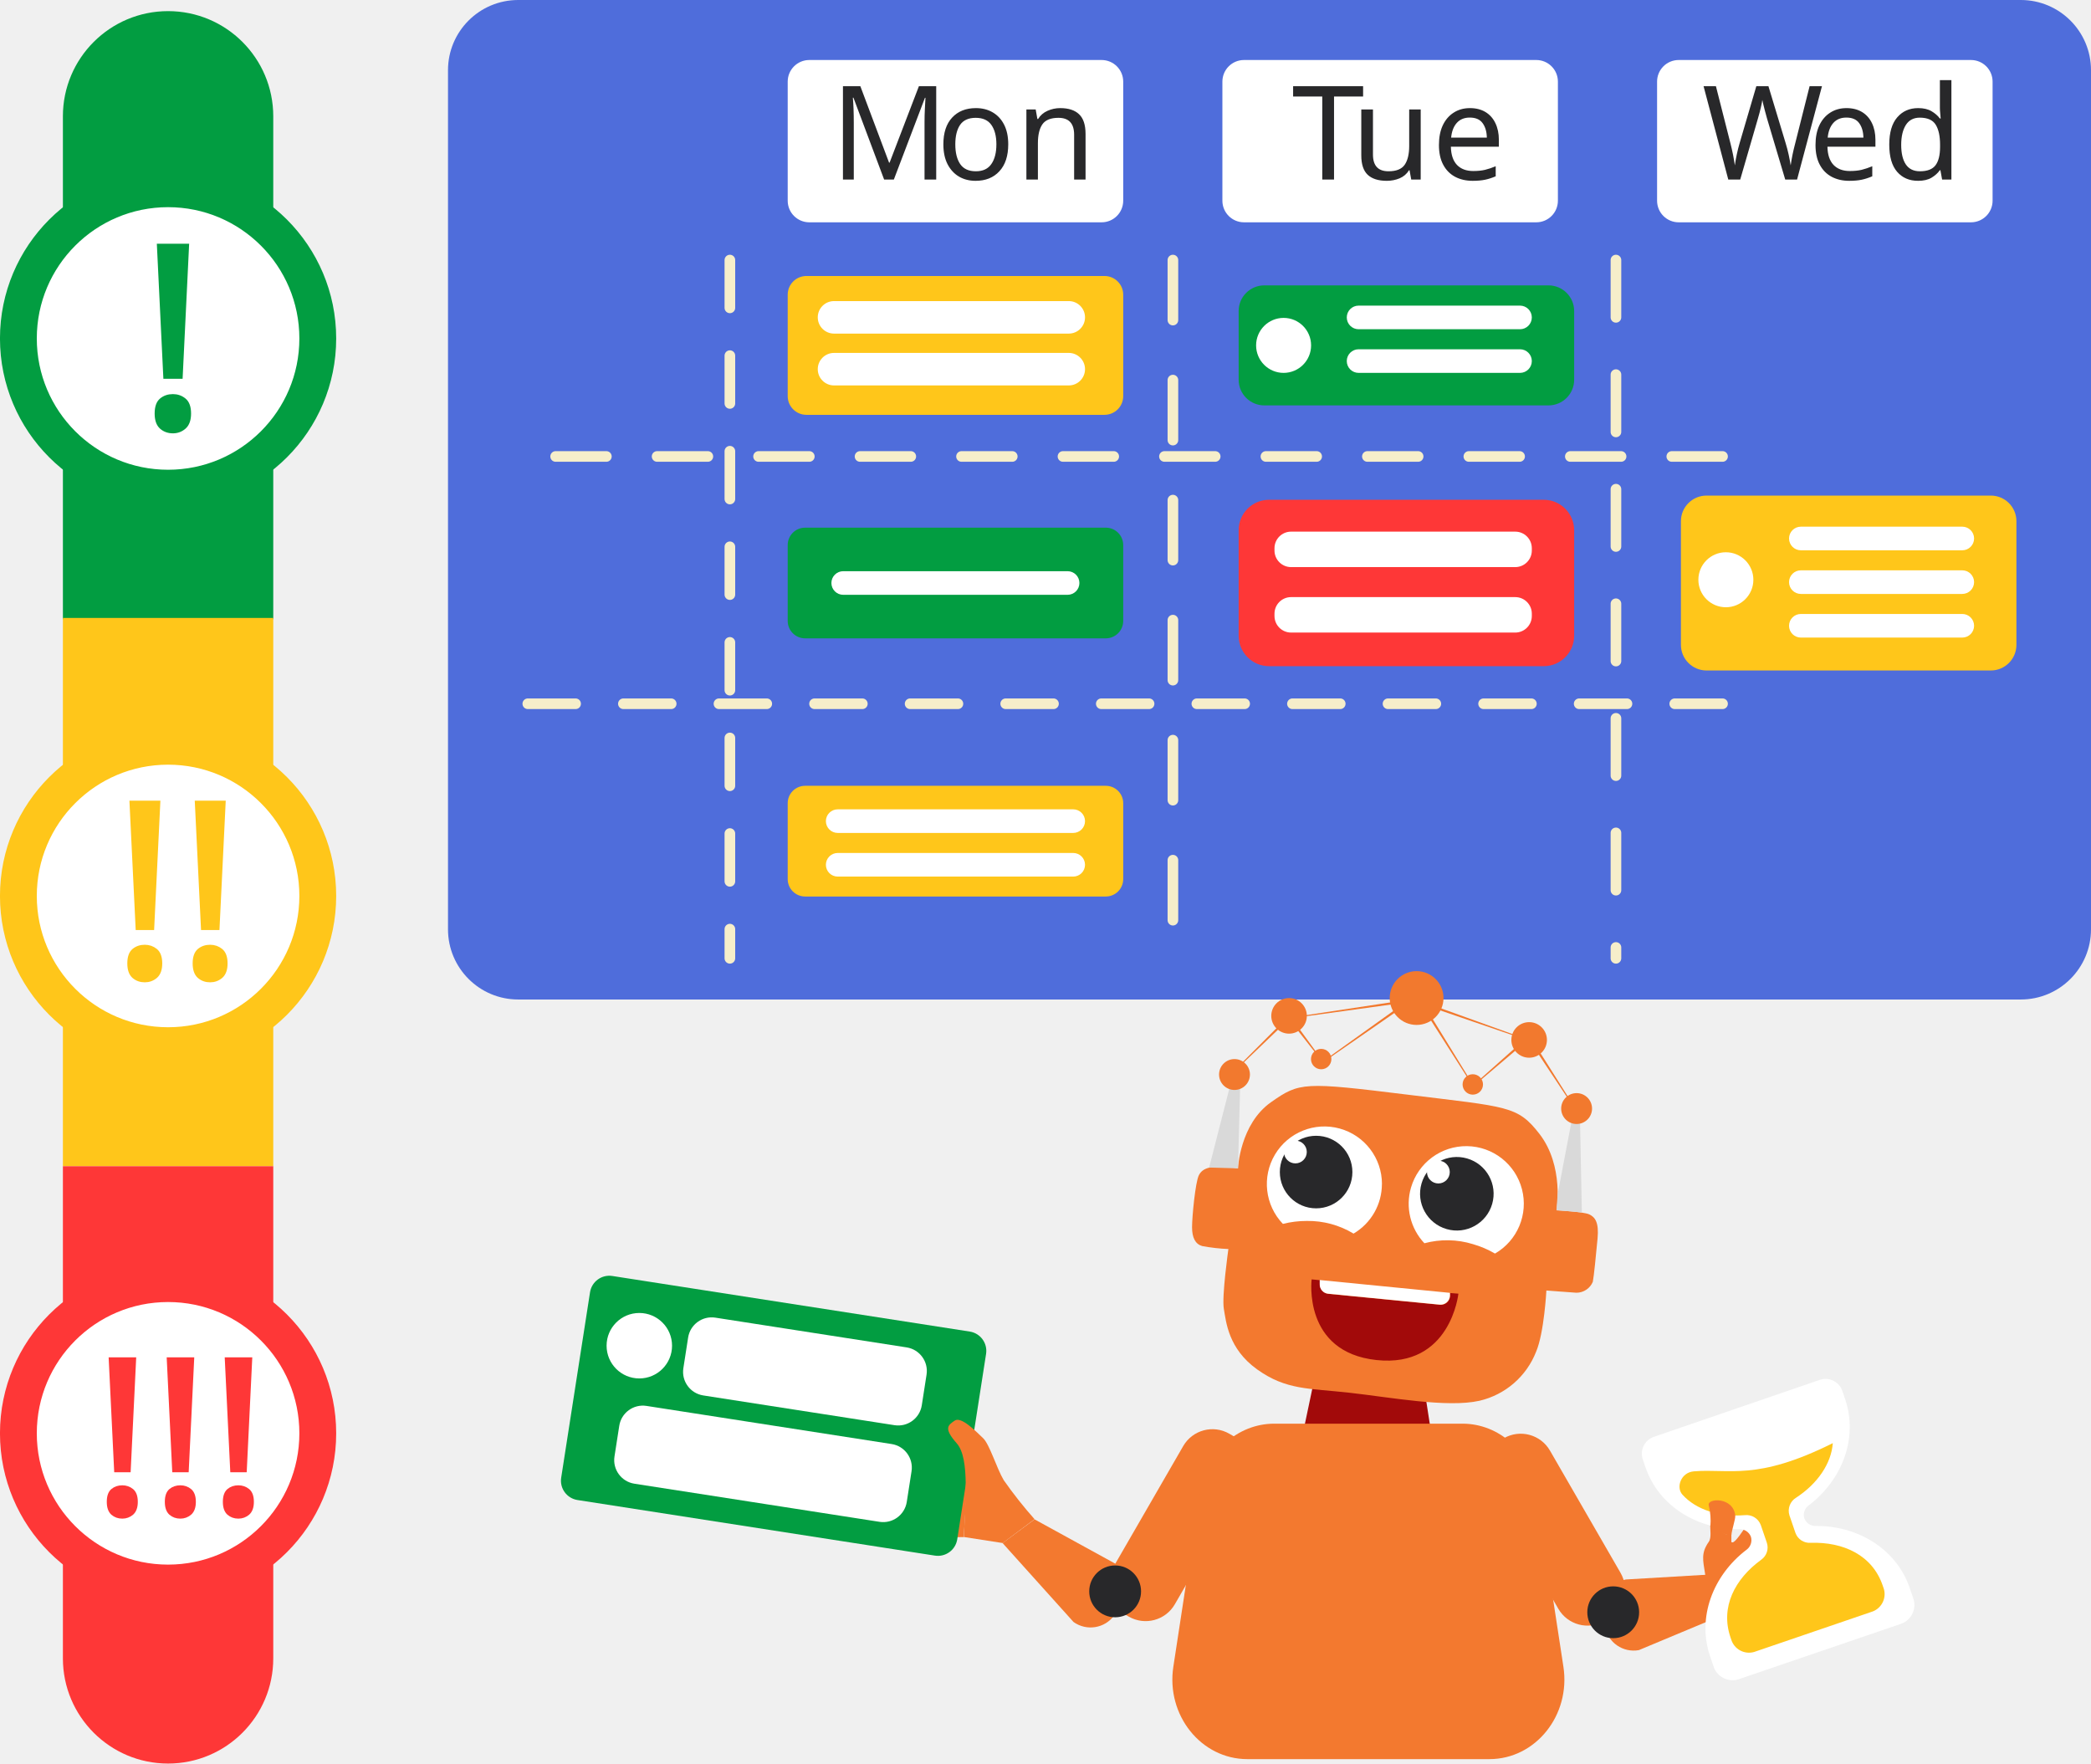
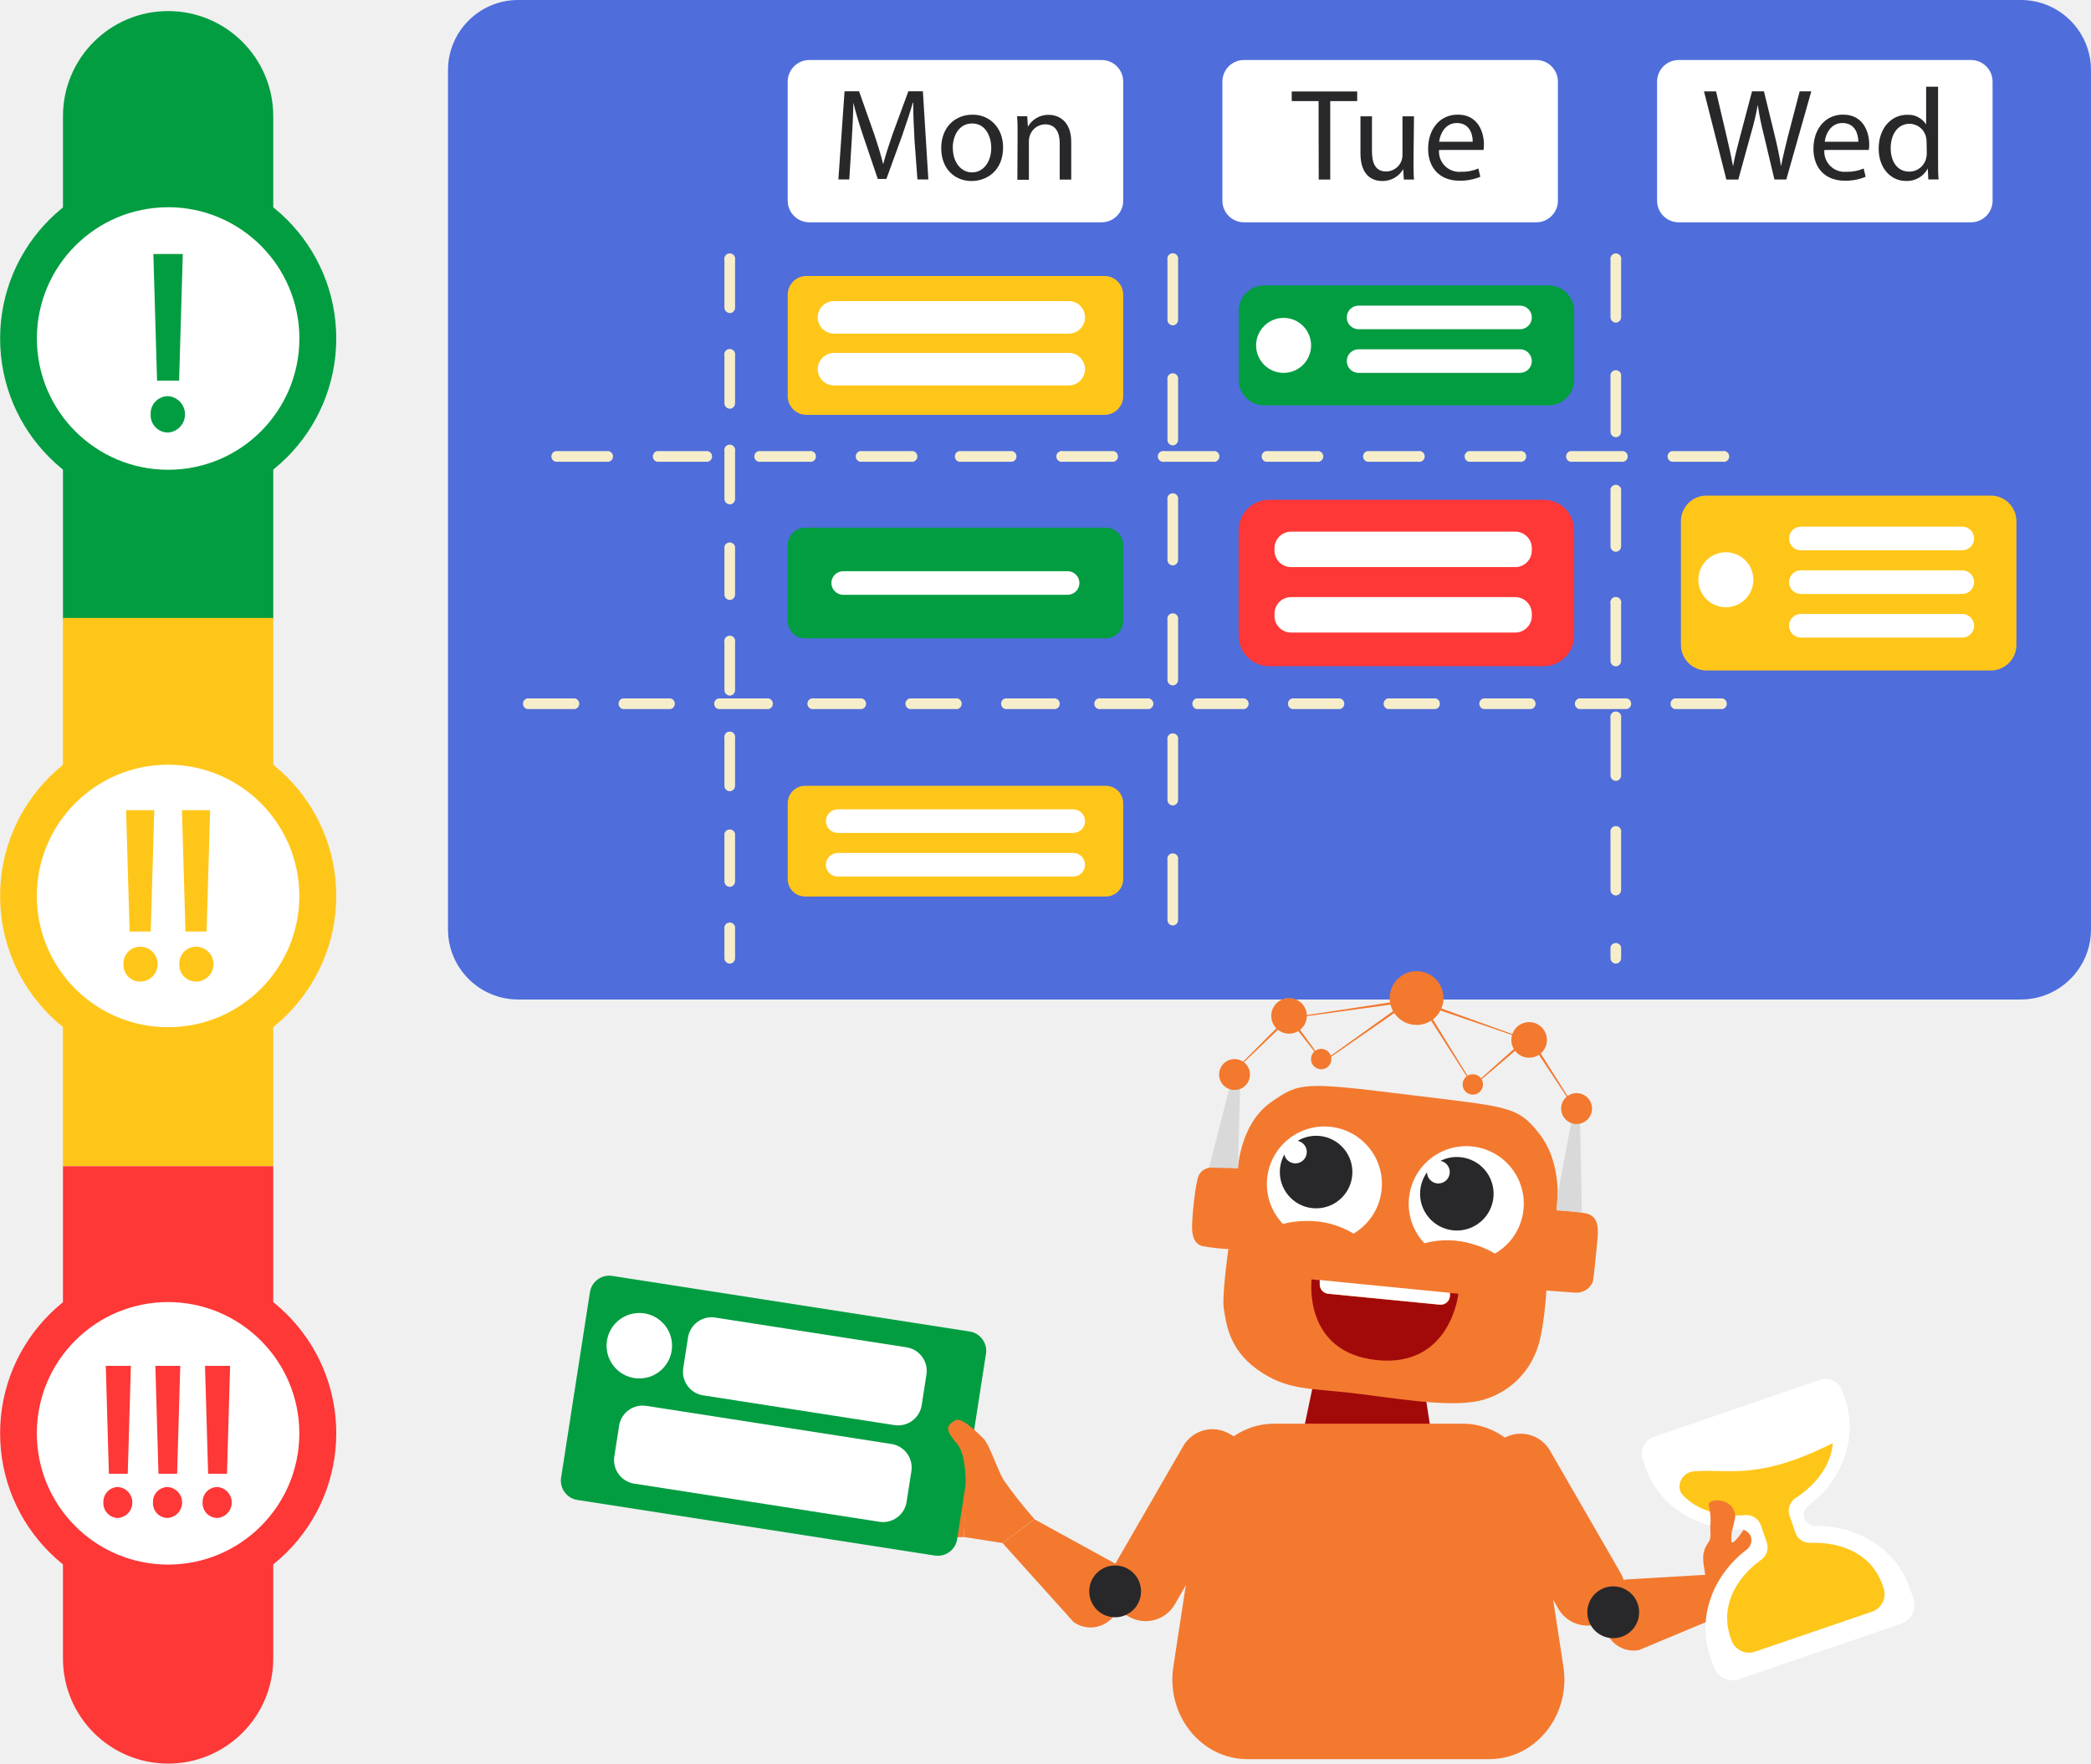
<svg xmlns="http://www.w3.org/2000/svg" viewBox="0 0 383.29 323.26">
  <defs>
-     <style>.cls-1{fill:#4f6ddb;}.cls-15,.cls-16,.cls-17,.cls-2{fill:#fff;}.cls-3,.cls-5,.cls-6{font-size:23.97px;}.cls-22,.cls-3,.cls-5,.cls-6{fill:#28282a;}.cls-18,.cls-19,.cls-20,.cls-3,.cls-5,.cls-6{font-family:MyriadPro-Regular, Myriad Pro;}.cls-3{letter-spacing:0.01em;}.cls-4{letter-spacing:0em;}.cls-5{letter-spacing:-0.05em;}.cls-6{letter-spacing:-0.03em;}.cls-7{letter-spacing:0em;}.cls-10,.cls-11,.cls-8,.cls-9{fill:none;stroke:#f6eeca;stroke-linecap:round;stroke-width:1.95px;}.cls-10,.cls-11,.cls-15,.cls-16,.cls-17,.cls-18,.cls-19,.cls-20,.cls-8,.cls-9{stroke-miterlimit:10;}.cls-8{stroke-dasharray:8.76;}.cls-9{stroke-dasharray:11;}.cls-10{stroke-dasharray:10.5;}.cls-11{stroke-dasharray:9.3;}.cls-12,.cls-18{fill:#029d41;}.cls-13,.cls-19{fill:#ffc61a;}.cls-14,.cls-20{fill:#fe3737;}.cls-15,.cls-18{stroke:#029d41;}.cls-15,.cls-16,.cls-17{stroke-width:6.75px;}.cls-16,.cls-19{stroke:#ffc61a;}.cls-17,.cls-20{stroke:#fe3737;}.cls-18{font-size:46.49px;stroke-width:0.91px;}.cls-19{font-size:44.53px;stroke-width:0.87px;}.cls-20{font-size:39.55px;stroke-width:0.78px;}.cls-21{fill:#f3792f;}.cls-23{fill:#a20a0a;}.cls-24{fill:#d9d9d9;}.cls-25{fill:#f2792e;}</style>
+     <style>.cls-1{fill:#4f6ddb;}.cls-2{fill:#fff;}.cls-3{fill:#28282a;}.cls-4{fill:#f6eeca;}.cls-5,.cls-8{fill:#029d41;}.cls-6,.cls-9{fill:#ffc61a;}.cls-10,.cls-7{fill:#fe3737;}.cls-8{stroke:#029d41;stroke-width:0.91px;}.cls-10,.cls-8,.cls-9{stroke-miterlimit:10;}.cls-9{stroke:#ffc61a;stroke-width:0.87px;}.cls-10{stroke:#fe3737;stroke-width:0.78px;}.cls-11{fill:#f3792f;}.cls-12{fill:#a20a0a;}.cls-13{fill:#d9d9d9;}.cls-14{fill:#f2792e;}</style>
  </defs>
  <g id="Слой_2" data-name="Слой 2">
    <rect class="cls-1" x="82.12" width="301.17" height="183.21" rx="12.87" ry="12.87" />
    <rect class="cls-2" x="144.39" y="11" width="61.5" height="29.75" rx="3.96" ry="3.96" />
-     <text class="cls-3" transform="translate(152.19 32.91)">M<tspan class="cls-4" x="19.42" y="0">on</tspan>
-     </text>
+     <path class="cls-3" d="M185,58.5c-.12-2.25-.26-5-.24-7h-.07c-.55,1.89-1.22,3.91-2,6.14l-2.85,7.84h-1.58l-2.61-7.7c-.77-2.28-1.41-4.36-1.87-6.28h0c0,2-.17,4.72-.31,7.14l-.43,6.93h-2l1.13-16.16h2.66l2.76,7.82c.67,2,1.22,3.76,1.63,5.44h.07c.41-1.63,1-3.4,1.7-5.44l2.88-7.82h2.66l1,16.16h-2Z" transform="translate(-17.36 -32.68)" />
+     <path class="cls-3" d="M201.23,59.7c0,4.29-3,6.16-5.78,6.16-3.14,0-5.56-2.3-5.56-6,0-3.88,2.54-6.16,5.75-6.16S201.23,56.15,201.23,59.7Zm-9.21.12c0,2.54,1.46,4.46,3.52,4.46s3.52-1.89,3.52-4.51c0-2-1-4.46-3.48-4.46S192,57.61,192,59.82Z" transform="translate(-17.36 -32.68)" />
+     <path class="cls-3" d="M203.89,57.13c0-1.2,0-2.18-.1-3.14h1.87l.12,1.92h0a4.27,4.27,0,0,1,3.84-2.18c1.61,0,4.1,1,4.1,4.94v6.93h-2.11V58.9c0-1.87-.7-3.43-2.68-3.43a3,3,0,0,0-2.83,2.16,3,3,0,0,0-.14,1v7h-2.11Z" transform="translate(-17.36 -32.68)" />
    <rect class="cls-2" x="224.07" y="11" width="61.5" height="29.75" rx="3.96" ry="3.96" />
-     <text class="cls-5" transform="translate(236.8 32.91)">T<tspan class="cls-4" x="10.84" y="0">ue</tspan>
-     </text>
+     <path class="cls-3" d="M259.06,51.21h-4.92V49.44h12v1.77h-4.94V65.59h-2.11Z" transform="translate(-17.36 -32.68)" />
+     <path class="cls-3" d="M276.46,62.43c0,1.2,0,2.25.1,3.16h-1.87l-.12-1.89h0a4.36,4.36,0,0,1-3.83,2.16c-1.82,0-4-1-4-5.08V54h2.11v6.42c0,2.21.67,3.69,2.59,3.69a3,3,0,0,0,3-3V54h2.11Z" transform="translate(-17.36 -32.68)" />
+     <path class="cls-3" d="M281.14,60.17a3.72,3.72,0,0,0,4,4,7.64,7.64,0,0,0,3.21-.6l.36,1.51a9.39,9.39,0,0,1-3.86.72c-3.57,0-5.71-2.35-5.71-5.85s2.06-6.26,5.44-6.26c3.79,0,4.79,3.33,4.79,5.47a8.08,8.08,0,0,1-.07,1Zm6.18-1.51c0-1.34-.55-3.43-2.92-3.43-2.13,0-3.07,2-3.24,3.43Z" transform="translate(-17.36 -32.68)" />
    <rect class="cls-2" x="303.75" y="11" width="61.5" height="29.75" rx="3.96" ry="3.96" />
-     <text class="cls-6" transform="translate(311.99 32.91)">W<tspan class="cls-7" x="19.49" y="0">ed</tspan>
-     </text>
-     <line class="cls-8" x1="133.79" y1="47.67" x2="133.79" y2="175.66" />
-     <line class="cls-9" x1="215" y1="47.67" x2="215" y2="179" />
-     <line class="cls-10" x1="296.21" y1="47.67" x2="296.21" y2="175.66" />
-     <line class="cls-11" x1="315.75" y1="83.67" x2="95.45" y2="83.67" />
-     <line class="cls-8" x1="315.75" y1="129" x2="95.45" y2="129" />
-     <rect class="cls-12" x="144.39" y="96.72" width="61.5" height="20.29" rx="3.19" ry="3.19" />
+     <path class="cls-3" d="M333.81,65.59l-4.1-16.16h2.21l1.92,8.17c.48,2,.91,4,1.2,5.58h0c.26-1.61.77-3.52,1.32-5.61l2.16-8.15h2.18l2,8.2c.46,1.92.89,3.84,1.13,5.54h0c.34-1.77.79-3.57,1.29-5.59l2.13-8.15h2.13l-4.58,16.16h-2.18l-2-8.41a48.31,48.31,0,0,1-1.05-5.27h0a50.3,50.3,0,0,1-1.25,5.27L336,65.59Z" transform="translate(-17.36 -32.68)" />
+     <path class="cls-3" d="M351.77,60.17a3.72,3.72,0,0,0,4,4,7.64,7.64,0,0,0,3.21-.6l.36,1.51a9.39,9.39,0,0,1-3.86.72c-3.57,0-5.71-2.35-5.71-5.85s2.06-6.26,5.44-6.26c3.79,0,4.79,3.33,4.79,5.47a8.08,8.08,0,0,1-.07,1ZM358,58.66c0-1.34-.55-3.43-2.92-3.43-2.13,0-3.07,2-3.24,3.43Z" transform="translate(-17.36 -32.68)" />
+     <path class="cls-3" d="M372.62,48.57v14c0,1,0,2.21.1,3h-1.89l-.1-2h0a4.29,4.29,0,0,1-4,2.28c-2.8,0-5-2.37-5-5.9,0-3.86,2.37-6.23,5.2-6.23a3.88,3.88,0,0,1,3.5,1.77h0V48.57Zm-2.11,10.14a3.7,3.7,0,0,0-.1-.89,3.1,3.1,0,0,0-3-2.45c-2.18,0-3.48,1.92-3.48,4.48,0,2.35,1.15,4.29,3.43,4.29a3.17,3.17,0,0,0,3.09-2.52,3.65,3.65,0,0,0,.1-.91Z" transform="translate(-17.36 -32.68)" />
+     <path class="cls-4" d="M151.15,209.31a1,1,0,0,1-1-1V203a1,1,0,1,1,1.95,0v5.31A1,1,0,0,1,151.15,209.31Zm0-14.07a1,1,0,0,1-1-1V185.5a1,1,0,0,1,1.95,0v8.76A1,1,0,0,1,151.15,195.24Zm0-17.53a1,1,0,0,1-1-1V168a1,1,0,1,1,1.95,0v8.76A1,1,0,0,1,151.15,177.71Zm0-17.53a1,1,0,0,1-1-1v-8.76a1,1,0,1,1,1.95,0v8.76A1,1,0,0,1,151.15,160.19Zm0-17.53a1,1,0,0,1-1-1v-8.76a1,1,0,0,1,1.95,0v8.76A1,1,0,0,1,151.15,142.66Zm0-17.53a1,1,0,0,1-1-1V115.4a1,1,0,1,1,1.95,0v8.76A1,1,0,0,1,151.15,125.14Zm0-17.53a1,1,0,0,1-1-1V97.87a1,1,0,1,1,1.95,0v8.76A1,1,0,0,1,151.15,107.61Zm0-17.53a1,1,0,0,1-1-1V80.35a1,1,0,1,1,1.95,0v8.76A1,1,0,0,1,151.15,90.08Z" transform="translate(-17.36 -32.68)" />
+     <path class="cls-4" d="M232.36,202.32a1,1,0,0,1-1-1v-11a1,1,0,1,1,1.95,0v11A1,1,0,0,1,232.36,202.32Zm0-22a1,1,0,0,1-1-1v-11a1,1,0,1,1,1.95,0v11A1,1,0,0,1,232.36,180.32Zm0-22a1,1,0,0,1-1-1v-11a1,1,0,1,1,1.95,0v11A1,1,0,0,1,232.36,158.32Zm0-22a1,1,0,0,1-1-1v-11a1,1,0,1,1,1.95,0v11A1,1,0,0,1,232.36,136.32Zm0-22a1,1,0,0,1-1-1v-11a1,1,0,1,1,1.95,0v11A1,1,0,0,1,232.36,114.32Zm0-22a1,1,0,0,1-1-1v-11a1,1,0,1,1,1.95,0v11A1,1,0,0,1,232.36,92.32Z" transform="translate(-17.36 -32.68)" />
+     <path class="cls-4" d="M313.57,209.31a1,1,0,0,1-1-1v-2a1,1,0,0,1,1.95,0v2A1,1,0,0,1,313.57,209.31Zm0-12.49a1,1,0,0,1-1-1v-10.5a1,1,0,1,1,1.95,0v10.5A1,1,0,0,1,313.57,196.82Zm0-21a1,1,0,0,1-1-1v-10.5a1,1,0,1,1,1.95,0v10.5A1,1,0,0,1,313.57,175.82Zm0-21a1,1,0,0,1-1-1v-10.5a1,1,0,1,1,1.95,0v10.5A1,1,0,0,1,313.57,154.82Zm0-21a1,1,0,0,1-1-1v-10.5a1,1,0,0,1,1.95,0v10.5A1,1,0,0,1,313.57,133.82Zm0-21a1,1,0,0,1-1-1v-10.5a1,1,0,0,1,1.95,0v10.5A1,1,0,0,1,313.57,112.82Zm0-21a1,1,0,0,1-1-1V80.35a1,1,0,1,1,1.95,0v10.5A1,1,0,0,1,313.57,91.82Z" transform="translate(-17.36 -32.68)" />
+     <path class="cls-4" d="M333.11,117.32h-9.3a1,1,0,0,1,0-1.95h9.3a1,1,0,1,1,0,1.95Zm-18.6,0h-9.3a1,1,0,0,1,0-1.95h9.3a1,1,0,1,1,0,1.95Zm-18.6,0h-9.3a1,1,0,0,1,0-1.95h9.3a1,1,0,1,1,0,1.95Zm-18.6,0H268a1,1,0,0,1,0-1.95h9.3a1,1,0,1,1,0,1.95Zm-18.6,0h-9.3a1,1,0,0,1,0-1.95h9.3a1,1,0,1,1,0,1.95Zm-18.6,0h-9.3a1,1,0,1,1,0-1.95h9.3a1,1,0,0,1,0,1.95Zm-18.6,0h-9.3a1,1,0,1,1,0-1.95h9.3a1,1,0,0,1,0,1.95Zm-18.6,0h-9.3a1,1,0,1,1,0-1.95h9.3a1,1,0,0,1,0,1.95Zm-18.6,0H175a1,1,0,0,1,0-1.95h9.3a1,1,0,1,1,0,1.95Zm-18.6,0h-9.3a1,1,0,0,1,0-1.95h9.3a1,1,0,1,1,0,1.95Zm-18.6,0h-9.3a1,1,0,0,1,0-1.95h9.3a1,1,0,0,1,0,1.95Zm-18.6,0h-9.3a1,1,0,0,1,0-1.95h9.3a1,1,0,1,1,0,1.95Z" transform="translate(-17.36 -32.68)" />
+     <path class="cls-4" d="M333.11,162.65h-8.76a1,1,0,0,1,0-1.95h8.76a1,1,0,0,1,0,1.95Zm-17.53,0h-8.76a1,1,0,0,1,0-1.95h8.76a1,1,0,0,1,0,1.95Zm-17.53,0H289.3a1,1,0,0,1,0-1.95h8.76a1,1,0,0,1,0,1.95Zm-17.53,0h-8.76a1,1,0,0,1,0-1.95h8.76a1,1,0,0,1,0,1.95Zm-17.53,0h-8.76a1,1,0,0,1,0-1.95H263a1,1,0,0,1,0,1.95Zm-17.53,0h-8.76a1,1,0,0,1,0-1.95h8.76a1,1,0,0,1,0,1.95Zm-17.53,0h-8.76a1,1,0,1,1,0-1.95H228a1,1,0,0,1,0,1.95Zm-17.53,0h-8.76a1,1,0,0,1,0-1.95h8.76a1,1,0,1,1,0,1.95Zm-17.53,0h-8.76a1,1,0,0,1,0-1.95h8.76a1,1,0,0,1,0,1.95Zm-17.53,0h-8.76a1,1,0,1,1,0-1.95h8.76a1,1,0,0,1,0,1.95Zm-17.53,0h-8.76a1,1,0,0,1,0-1.95h8.76a1,1,0,1,1,0,1.95Zm-17.53,0h-8.76a1,1,0,0,1,0-1.95h8.76a1,1,0,0,1,0,1.95Zm-17.53,0H114a1,1,0,0,1,0-1.95h8.76a1,1,0,0,1,0,1.95Z" transform="translate(-17.36 -32.68)" />
+     <rect class="cls-5" x="144.39" y="96.72" width="61.5" height="20.29" rx="3.19" ry="3.19" />
    <rect class="cls-2" x="152.4" y="104.7" width="45.46" height="4.33" rx="2.17" ry="2.17" />
-     <rect class="cls-13" x="144.39" y="144.04" width="61.5" height="20.29" rx="3.19" ry="3.19" />
+     <rect class="cls-6" x="144.39" y="144.04" width="61.5" height="20.29" rx="3.19" ry="3.19" />
    <rect class="cls-2" x="151.39" y="148.35" width="47.5" height="4.33" rx="2.17" ry="2.17" />
    <rect class="cls-2" x="151.39" y="156.35" width="47.5" height="4.33" rx="2.17" ry="2.17" />
-     <rect class="cls-13" x="144.39" y="50.59" width="61.5" height="25.45" rx="3.43" ry="3.43" />
+     <rect class="cls-6" x="144.39" y="50.59" width="61.5" height="25.45" rx="3.43" ry="3.43" />
    <rect class="cls-2" x="149.9" y="55.19" width="48.99" height="5.96" rx="2.98" ry="2.98" />
    <rect class="cls-2" x="149.9" y="64.69" width="48.99" height="5.96" rx="2.98" ry="2.98" />
-     <rect class="cls-12" x="227.05" y="52.31" width="61.5" height="22" rx="4.7" ry="4.7" />
+     <rect class="cls-5" x="227.05" y="52.31" width="61.5" height="22" rx="4.7" ry="4.7" />
    <circle class="cls-2" cx="235.29" cy="63.31" r="5.04" />
    <rect class="cls-2" x="246.87" y="56.02" width="33.92" height="4.33" rx="2.17" ry="2.17" />
    <rect class="cls-2" x="246.87" y="64.02" width="33.92" height="4.33" rx="2.17" ry="2.17" />
-     <rect class="cls-13" x="308.12" y="90.84" width="61.5" height="32.06" rx="4.7" ry="4.7" />
+     <rect class="cls-6" x="308.12" y="90.84" width="61.5" height="32.06" rx="4.7" ry="4.7" />
    <circle class="cls-2" cx="316.36" cy="106.27" r="5.04" />
    <rect class="cls-2" x="327.94" y="96.54" width="33.92" height="4.33" rx="2.17" ry="2.17" />
    <rect class="cls-2" x="327.94" y="104.54" width="33.92" height="4.33" rx="2.17" ry="2.17" />
    <rect class="cls-2" x="327.94" y="112.54" width="33.92" height="4.33" rx="2.17" ry="2.17" />
-     <rect class="cls-14" x="227.05" y="91.61" width="61.5" height="30.5" rx="5.58" ry="5.58" />
+     <rect class="cls-7" x="227.05" y="91.61" width="61.5" height="30.5" rx="5.58" ry="5.58" />
    <rect class="cls-2" x="233.62" y="97.45" width="47.17" height="6.5" rx="3.04" ry="3.04" />
    <rect class="cls-2" x="233.62" y="109.45" width="47.17" height="6.5" rx="3.04" ry="3.04" />
-     <path class="cls-12" d="M11.7,71.18h92.22a0,0,0,0,1,0,0v38.56a0,0,0,0,1,0,0H11.7A19.28,19.28,0,0,1-7.57,90.46v0A19.28,19.28,0,0,1,11.7,71.18Z" transform="translate(121.27 9.61) rotate(90)" />
-     <rect class="cls-13" x="-2.07" y="176.92" width="100.5" height="38.56" transform="translate(227.01 115.34) rotate(90)" />
-     <circle class="cls-15" cx="30.81" cy="62.04" r="27.44" />
-     <circle class="cls-16" cx="30.81" cy="164.23" r="27.44" />
-     <path class="cls-14" d="M-6.57,281.92H83.64a19.28,19.28,0,0,1,19.28,19.28v0a19.28,19.28,0,0,1-19.28,19.28H-6.57a0,0,0,0,1,0,0V281.92a0,0,0,0,1,0,0Z" transform="translate(332.01 220.34) rotate(90)" />
-     <circle class="cls-17" cx="30.81" cy="262.73" r="27.44" />
-     <text class="cls-18" transform="translate(25.46 78.32)">!</text>
-     <text class="cls-19" transform="translate(20.57 179)">!!</text>
-     <text class="cls-20" transform="translate(17.12 277.43)">!!!</text>
-     <path class="cls-21" d="M192.1,297.28a4.82,4.82,0,0,0-2.82.7c-1.75,1.17-1.65,2.71-1.55,4.14a3.67,3.67,0,0,0-1.18,3.13c.24,1,1.28,2.17,1.28,3s-.77,3.25.39,4.93,5.25,1.18,5.83,1.26C194.17,308.5,195.71,302.64,192.1,297.28Z" transform="translate(-17.36 -32.68)" />
-     <rect class="cls-21" x="226.9" y="293.12" width="13.17" height="38.25" rx="6.19" ry="6.19" transform="translate(170.04 -107.59) rotate(30)" />
-     <path class="cls-21" d="M207,311.18l14.85,8.15a5.36,5.36,0,0,1,1.2,7.46l-1.45,2a5.36,5.36,0,0,1-7.46,1.2l-13-14.46Z" transform="translate(-17.36 -32.68)" />
-     <circle class="cls-22" cx="204.41" cy="291.7" r="4.75" />
-     <polygon class="cls-23" points="240.74 253.65 238.88 262.49 262.77 265.4 261.32 256.05 240.74 253.65" />
-     <path class="cls-21" d="M244.29,246.84s.35-8.12,6.06-12.13c5.24-3.68,6-3.72,25-1.38,18.45,2.28,20.17,2,24.21,7.21,4.54,5.88,3.12,14,3.12,14s4.92.23,6,.74,1.79,1.47,1.52,4.41-.69,7.12-.87,7.95a3.26,3.26,0,0,1-3,2c-1.42-.09-5.51-.41-5.51-.41s-.41,7.76-1.88,11.21a14.73,14.73,0,0,1-10.38,9c-5.88,1.33-16.4-.64-23.84-1.47s-11.58-.46-16.91-4.27-5.7-8.77-6.11-11.07.83-11,.83-11a33.72,33.72,0,0,1-4.82-.55c-1.24-.37-1.84-1.52-1.84-3.45s.6-8.22,1.24-9.51S239.24,246.06,244.29,246.84Z" transform="translate(-17.36 -32.68)" />
-     <polygon class="cls-24" points="221.64 214.01 225.54 198.78 227.33 199.05 226.93 214.16 221.64 214.01" />
-     <circle class="cls-25" cx="226.29" cy="196.96" r="2.83" />
-     <circle class="cls-25" cx="236.29" cy="186.21" r="3.26" />
-     <circle class="cls-25" cx="280.3" cy="190.62" r="3.26" />
-     <circle class="cls-25" cx="259.67" cy="182.94" r="4.93" />
-     <circle class="cls-25" cx="242.18" cy="194.13" r="1.87" />
-     <circle class="cls-25" cx="269.97" cy="198.78" r="1.87" />
-     <polygon class="cls-24" points="285.52 218.94 288.07 205.52 289.63 205.52 289.96 222.24 285.31 221.83 285.52 218.94" />
-     <circle class="cls-25" cx="289" cy="203.2" r="2.83" />
-     <polygon class="cls-25" points="227.69 194.78 234.32 188.13 234.6 188.42 227.82 194.91 227.69 194.78" />
-     <polygon class="cls-25" points="241.56 193.54 237.74 188.69 238.07 188.44 241.7 193.43 241.56 193.54" />
-     <polygon class="cls-25" points="238.5 186.22 255.52 183.64 255.58 184.05 238.53 186.4 238.5 186.22" />
-     <polygon class="cls-25" points="278.07 190.03 263.59 185.07 263.73 184.68 278.13 189.87 278.07 190.03" />
-     <polygon class="cls-25" points="269.11 197.72 262.04 186.64 262.39 186.42 269.27 197.62 269.11 197.72" />
-     <polygon class="cls-25" points="270.82 198.24 277.89 191.94 278.16 192.26 270.94 198.38 270.82 198.24" />
-     <polygon class="cls-25" points="287.56 201.59 281.93 193.11 282.28 192.88 287.71 201.49 287.56 201.59" />
-     <polygon class="cls-25" points="243.18 194.06 255.57 185.19 255.81 185.53 243.29 194.2 243.18 194.06" />
+     <path class="cls-5" d="M28.9,146.21V54A19.28,19.28,0,0,1,48.17,34.71h0A19.28,19.28,0,0,1,67.45,54v92.22Z" transform="translate(-17.36 -32.68)" />
+     <rect class="cls-6" x="11.53" y="113.27" width="38.56" height="100.5" />
+     <circle class="cls-2" cx="30.81" cy="62.04" r="27.44" />
+     <path class="cls-5" d="M48.17,125.54A30.81,30.81,0,1,1,79,94.72,30.85,30.85,0,0,1,48.17,125.54Zm0-54.87A24.06,24.06,0,1,0,72.24,94.72,24.09,24.09,0,0,0,48.17,70.66Z" transform="translate(-17.36 -32.68)" />
+     <circle class="cls-2" cx="30.81" cy="164.23" r="27.44" />
+     <path class="cls-6" d="M48.17,227.72A30.81,30.81,0,1,1,79,196.91,30.84,30.84,0,0,1,48.17,227.72Zm0-54.87a24.06,24.06,0,1,0,24.06,24.06A24.09,24.09,0,0,0,48.17,172.85Z" transform="translate(-17.36 -32.68)" />
+     <path class="cls-7" d="M28.9,336.67V246.45H67.45v90.22a19.28,19.28,0,0,1-19.28,19.28h0A19.28,19.28,0,0,1,28.9,336.67Z" transform="translate(-17.36 -32.68)" />
+     <circle class="cls-2" cx="30.81" cy="262.73" r="27.44" />
+     <path class="cls-7" d="M48.17,326.22A30.81,30.81,0,1,1,79,295.41,30.85,30.85,0,0,1,48.17,326.22Zm0-54.87a24.06,24.06,0,1,0,24.06,24.06A24.09,24.09,0,0,0,48.17,271.35Z" transform="translate(-17.36 -32.68)" />
+     <path class="cls-8" d="M45.43,108.63a2.73,2.73,0,0,1,2.74-2.88,2.89,2.89,0,0,1,0,5.76A2.72,2.72,0,0,1,45.43,108.63ZM46.59,102l-.65-22.31H50.4L49.75,102Z" transform="translate(-17.36 -32.68)" />
+     <path class="cls-9" d="M40.43,209.41a2.61,2.61,0,0,1,2.63-2.76,2.76,2.76,0,0,1,0,5.52A2.61,2.61,0,0,1,40.43,209.41ZM41.54,203l-.62-21.37h4.27L44.57,203Z" transform="translate(-17.36 -32.68)" />
+     <path class="cls-9" d="M50.67,209.41a2.61,2.61,0,0,1,2.63-2.76,2.76,2.76,0,0,1,0,5.52A2.61,2.61,0,0,1,50.67,209.41ZM51.78,203l-.62-21.37h4.27L54.81,203Z" transform="translate(-17.36 -32.68)" />
+     <path class="cls-10" d="M36.7,308.09A2.32,2.32,0,0,1,39,305.64a2.46,2.46,0,0,1,0,4.9A2.32,2.32,0,0,1,36.7,308.09Zm1-5.66-.55-19h3.8l-.55,19Z" transform="translate(-17.36 -32.68)" />
+     <path class="cls-10" d="M45.79,308.09a2.32,2.32,0,0,1,2.33-2.45,2.46,2.46,0,0,1,0,4.9A2.32,2.32,0,0,1,45.79,308.09Zm1-5.66-.55-19H50l-.55,19Z" transform="translate(-17.36 -32.68)" />
+     <path class="cls-10" d="M54.89,308.09a2.32,2.32,0,0,1,2.33-2.45,2.46,2.46,0,0,1,0,4.9A2.32,2.32,0,0,1,54.89,308.09Zm1-5.66-.55-19h3.8l-.55,19Z" transform="translate(-17.36 -32.68)" />
+     <path class="cls-11" d="M192.1,297.28a4.82,4.82,0,0,0-2.82.7c-1.75,1.17-1.65,2.71-1.55,4.14a3.67,3.67,0,0,0-1.18,3.13c.24,1,1.28,2.17,1.28,3s-.77,3.25.39,4.93,5.25,1.18,5.83,1.26C194.17,308.5,195.71,302.64,192.1,297.28Z" transform="translate(-17.36 -32.68)" />
+     <rect class="cls-11" x="214.36" y="305.66" width="38.25" height="13.17" rx="6.19" ry="6.19" transform="translate(-171.03 325.65) rotate(-60)" />
+     <path class="cls-11" d="M207,311.18l14.85,8.15a5.36,5.36,0,0,1,1.2,7.46l-1.45,2a5.36,5.36,0,0,1-7.46,1.2l-13-14.46Z" transform="translate(-17.36 -32.68)" />
+     <circle class="cls-3" cx="204.41" cy="291.7" r="4.75" />
+     <polygon class="cls-12" points="240.74 253.65 238.88 262.49 262.77 265.4 261.32 256.05 240.74 253.65" />
+     <path class="cls-11" d="M244.29,246.84s.35-8.12,6.06-12.13c5.24-3.68,6-3.72,25-1.38,18.45,2.28,20.17,2,24.21,7.21,4.54,5.88,3.12,14,3.12,14s4.92.23,6,.74,1.79,1.47,1.52,4.41-.69,7.12-.87,7.95a3.26,3.26,0,0,1-3,2c-1.42-.09-5.51-.41-5.51-.41s-.41,7.76-1.88,11.21a14.73,14.73,0,0,1-10.38,9c-5.88,1.33-16.4-.64-23.84-1.47s-11.58-.46-16.91-4.27-5.7-8.77-6.11-11.07.83-11,.83-11a33.72,33.72,0,0,1-4.82-.55c-1.24-.37-1.84-1.52-1.84-3.45s.6-8.22,1.24-9.51S239.24,246.06,244.29,246.84Z" transform="translate(-17.36 -32.68)" />
+     <polygon class="cls-13" points="221.64 214.01 225.54 198.78 227.33 199.05 226.93 214.16 221.64 214.01" />
+     <circle class="cls-14" cx="226.3" cy="196.96" r="2.83" />
+     <circle class="cls-14" cx="236.29" cy="186.21" r="3.26" />
+     <circle class="cls-14" cx="280.3" cy="190.62" r="3.26" />
+     <circle class="cls-14" cx="259.67" cy="182.94" r="4.93" />
+     <circle class="cls-14" cx="242.18" cy="194.13" r="1.87" />
+     <circle class="cls-14" cx="269.97" cy="198.78" r="1.87" />
+     <polygon class="cls-13" points="285.52 218.94 288.07 205.52 289.63 205.52 289.96 222.24 285.31 221.83 285.52 218.94" />
+     <circle class="cls-14" cx="289" cy="203.2" r="2.83" />
+     <polygon class="cls-14" points="227.69 194.78 234.32 188.13 234.6 188.42 227.82 194.91 227.69 194.78" />
+     <polygon class="cls-14" points="241.56 193.54 237.74 188.69 238.07 188.44 241.7 193.43 241.56 193.54" />
+     <polygon class="cls-14" points="238.5 186.22 255.52 183.64 255.58 184.05 238.53 186.4 238.5 186.22" />
+     <polygon class="cls-14" points="278.07 190.03 263.59 185.07 263.73 184.68 278.13 189.87 278.07 190.03" />
+     <polygon class="cls-14" points="269.12 197.72 262.04 186.64 262.39 186.42 269.27 197.62 269.12 197.72" />
+     <polygon class="cls-14" points="270.82 198.24 277.89 191.94 278.16 192.26 270.94 198.38 270.82 198.24" />
+     <polygon class="cls-14" points="287.56 201.59 281.93 193.11 282.28 192.88 287.71 201.49 287.56 201.59" />
+     <polygon class="cls-14" points="243.18 194.06 255.57 185.19 255.81 185.53 243.29 194.2 243.18 194.06" />
    <path class="cls-2" d="M270.67,249.7a10.54,10.54,0,0,1-5.2,9.1,16.06,16.06,0,0,0-8.58-2.32,17.79,17.79,0,0,0-4.37.54,10.55,10.55,0,1,1,18.16-7.31Z" transform="translate(-17.36 -32.68)" />
-     <circle class="cls-22" cx="241.25" cy="214.84" r="6.65" />
+     <circle class="cls-3" cx="241.25" cy="214.84" r="6.65" />
    <path class="cls-2" d="M276,250.38a10.54,10.54,0,0,0,2.46,10.19,16.06,16.06,0,0,1,8.89.16,17.79,17.79,0,0,1,4.05,1.73A10.55,10.55,0,1,0,276,250.38Z" transform="translate(-17.36 -32.68)" />
-     <circle class="cls-22" cx="284.41" cy="251.49" r="6.74" transform="translate(-53.7 421.94) rotate(-73.83)" />
-     <path class="cls-23" d="M284.69,269.81s-1.4,13.62-15,12.17-11.9-14.79-11.9-14.79l1.53.15,0,.72a1.71,1.71,0,0,0,1.54,1.79l20.45,2a1.71,1.71,0,0,0,1.87-1.6l0-.56Z" transform="translate(-17.36 -32.68)" />
+     <circle class="cls-3" cx="284.41" cy="251.49" r="6.74" transform="translate(-53.7 421.94) rotate(-73.83)" />
+     <path class="cls-12" d="M284.69,269.81s-1.4,13.62-15,12.17-11.9-14.79-11.9-14.79l1.53.15,0,.72a1.71,1.71,0,0,0,1.54,1.79l20.45,2a1.71,1.71,0,0,0,1.87-1.6l0-.56Z" transform="translate(-17.36 -32.68)" />
    <path class="cls-2" d="M283.13,269.66l0,.56a1.71,1.71,0,0,1-1.87,1.6l-20.45-2a1.71,1.71,0,0,1-1.54-1.79l0-.72Z" transform="translate(-17.36 -32.68)" />
-     <path class="cls-21" d="M290.38,355.13H246c-8.47,0-14.92-8.06-13.56-16.94l4.94-32.3c1.08-7.06,6.82-12.25,13.56-12.25h34.5c6.73,0,12.48,5.19,13.56,12.25l4.94,32.3C305.3,347.07,298.85,355.13,290.38,355.13Z" transform="translate(-17.36 -32.68)" />
-     <rect class="cls-21" x="295.66" y="293.95" width="13.17" height="38.25" rx="6.19" ry="6.19" transform="translate(703.17 400.4) rotate(150)" />
-     <path class="cls-21" d="M332.3,321.2l-16.91,1a5.36,5.36,0,0,0-4.29,6.22l.45,2.44a5.36,5.36,0,0,0,6.22,4.29l17.93-7.49Z" transform="translate(-17.36 -32.68)" />
-     <circle class="cls-22" cx="295.71" cy="295.53" r="4.75" />
-     <path class="cls-21" d="M344.81,321.92c-.21-.67-.22-1,1.67-1.78s2.64-1.62,2.42-3.25-5,1.21-5.29.74.64-1.17,2.62-2.39,2.59-3.06,1.2-4.55-5.83,3.93-6.43,3.46,1.73-3.22,2.56-4.3.77-3.1-1.34-2.84-6.27,8.55-7.32,8.39l-.17-.05c0-.37,0-.86,0-1.38-1.26.39-2.8-1.46-3.85-1.87-.11.85.28,2.42-.32,3.24a5.78,5.78,0,0,0-.45.73c-1,1.84-.4,3.43-.13,5.54.3,2.38,3.17,6.24,6.27,6.91s5.31-2.18,7.68-3.12,5.13-1.89,4.6-3.6S345,322.58,344.81,321.92Z" transform="translate(-17.36 -32.68)" />
-     <rect class="cls-12" x="122.42" y="271.42" width="73.47" height="41.56" rx="3.58" ry="3.58" transform="translate(29.45 -53.67) rotate(8.84)" />
-     <rect class="cls-2" x="142.79" y="276.85" width="44.23" height="14.43" rx="4.37" ry="4.37" transform="translate(28.26 -54.65) rotate(8.84)" />
-     <rect class="cls-2" x="130.1" y="293.8" width="54.22" height="14.43" rx="4.37" ry="4.37" transform="translate(30.78 -53.27) rotate(8.84)" />
-     <path class="cls-21" d="M201.35,304c-1.31-2.2-2.59-6.58-3.79-7.71s-4-4.05-5.2-3.21-2.11,1.35.38,4.17,1.44,11.23,1.33,17.17l7.09,1.1,5.84-4.37A78.19,78.19,0,0,1,201.35,304Z" transform="translate(-17.36 -32.68)" />
+     <path class="cls-11" d="M290.38,355.13H246c-8.47,0-14.92-8.06-13.56-16.94l4.94-32.3c1.08-7.06,6.82-12.25,13.56-12.25h34.5c6.73,0,12.48,5.19,13.56,12.25l4.94,32.3C305.3,347.07,298.85,355.13,290.38,355.13Z" transform="translate(-17.36 -32.68)" />
+     <rect class="cls-11" x="295.66" y="293.95" width="13.17" height="38.25" rx="6.19" ry="6.19" transform="translate(-133.41 160.38) rotate(-30)" />
+     <path class="cls-11" d="M332.3,321.2l-16.91,1a5.36,5.36,0,0,0-4.29,6.22l.45,2.44a5.36,5.36,0,0,0,6.22,4.29l17.93-7.49Z" transform="translate(-17.36 -32.68)" />
+     <circle class="cls-3" cx="295.71" cy="295.53" r="4.75" />
+     <path class="cls-11" d="M344.81,321.92c-.21-.67-.22-1,1.67-1.78s2.64-1.62,2.42-3.25-5,1.21-5.29.74.64-1.17,2.62-2.39,2.59-3.06,1.2-4.55-5.83,3.93-6.43,3.46,1.73-3.22,2.56-4.3.77-3.1-1.34-2.84-6.27,8.55-7.32,8.39l-.17-.05c0-.37,0-.86,0-1.38-1.26.39-2.8-1.46-3.85-1.87-.11.85.28,2.42-.32,3.24a5.78,5.78,0,0,0-.45.73c-1,1.84-.4,3.43-.13,5.54.3,2.38,3.17,6.24,6.27,6.91s5.31-2.18,7.68-3.12,5.13-1.89,4.6-3.6S345,322.58,344.81,321.92Z" transform="translate(-17.36 -32.68)" />
+     <rect class="cls-5" x="138.38" y="255.47" width="41.56" height="73.47" rx="3.58" ry="3.58" transform="translate(-171.4 371.87) rotate(-81.16)" />
+     <rect class="cls-2" x="157.69" y="261.95" width="14.43" height="44.23" rx="4.37" ry="4.37" transform="translate(-158.5 370.66) rotate(-81.16)" />
+     <rect class="cls-2" x="150" y="273.9" width="14.43" height="54.22" rx="4.37" ry="4.37" transform="translate(-181.76 377.41) rotate(-81.16)" />
+     <path class="cls-11" d="M201.35,304c-1.31-2.2-2.59-6.58-3.79-7.71s-4-4.05-5.2-3.21-2.11,1.35.38,4.17,1.44,11.23,1.33,17.17l7.09,1.1,5.84-4.37A78.19,78.19,0,0,1,201.35,304Z" transform="translate(-17.36 -32.68)" />
    <rect class="cls-2" x="111.19" y="240.67" width="12" height="12" rx="6" ry="6" />
    <circle class="cls-2" cx="237.45" cy="211.16" r="2.09" />
    <circle class="cls-2" cx="263.66" cy="214.84" r="2.09" />
    <path class="cls-2" d="M355.57,289.11l-.55-1.62a3.28,3.28,0,0,0-4.25-1.82L320.68,296a3.28,3.28,0,0,0-2.25,4l.55,1.62c2.42,7.09,9.45,11.42,17.21,11.36a2.16,2.16,0,0,1,2.12,1.39h0a2.16,2.16,0,0,1-.83,2.4c-6.17,4.71-9.07,12.44-6.65,19.52l.72,2.11a3.68,3.68,0,0,0,4.77,2l29.29-10a3.68,3.68,0,0,0,2.53-4.54l-.72-2.11c-2.42-7.09-9.45-11.42-17.21-11.36A2.16,2.16,0,0,1,348.1,311h0a2.16,2.16,0,0,1,.83-2.4C355.09,303.92,358,296.19,355.57,289.11Z" transform="translate(-17.36 -32.68)" />
-     <path class="cls-13" d="M346.48,313.68l-1.11-3.24a2.8,2.8,0,0,1,1.22-3.23c3.95-2.57,6.47-6.29,6.73-10-14,7-19,4.62-25.48,5.17-2.36.2-3.3,2.92-2.09,4.26,2.47,2.75,6.74,4.15,11.43,3.77a2.8,2.8,0,0,1,2.94,1.81l1.11,3.24a2.75,2.75,0,0,1-1,3.1c-4.91,3.56-7.55,8.74-5.66,14.26l.23.67a3.41,3.41,0,0,0,4.42,1.89l21.13-7.22a3.41,3.41,0,0,0,2.34-4.2l-.23-.67c-1.89-5.52-7.14-8-13.2-7.81A2.75,2.75,0,0,1,346.48,313.68Z" transform="translate(-17.36 -32.68)" />
-     <path class="cls-21" d="M334.75,314c0-.71.75-2.85.69-3.49-.33-3.5-5.19-3.24-4.86-1.91a11.82,11.82,0,0,1,.3,3.88C331.93,312.88,333.5,314.37,334.75,314Z" transform="translate(-17.36 -32.68)" />
+     <path class="cls-6" d="M346.48,313.68l-1.11-3.24a2.8,2.8,0,0,1,1.22-3.23c3.95-2.57,6.47-6.29,6.73-10-14,7-19,4.62-25.48,5.17-2.36.2-3.3,2.92-2.09,4.26,2.47,2.75,6.74,4.15,11.43,3.77a2.8,2.8,0,0,1,2.94,1.81l1.11,3.24a2.75,2.75,0,0,1-1,3.1c-4.91,3.56-7.55,8.74-5.66,14.26l.23.67a3.41,3.41,0,0,0,4.42,1.89l21.13-7.22a3.41,3.41,0,0,0,2.34-4.2l-.23-.67c-1.89-5.52-7.14-8-13.2-7.81A2.75,2.75,0,0,1,346.48,313.68Z" transform="translate(-17.36 -32.68)" />
+     <path class="cls-11" d="M334.75,314c0-.71.75-2.85.69-3.49-.33-3.5-5.19-3.24-4.86-1.91a11.82,11.82,0,0,1,.3,3.88C331.93,312.88,333.5,314.37,334.75,314Z" transform="translate(-17.36 -32.68)" />
  </g>
</svg>
